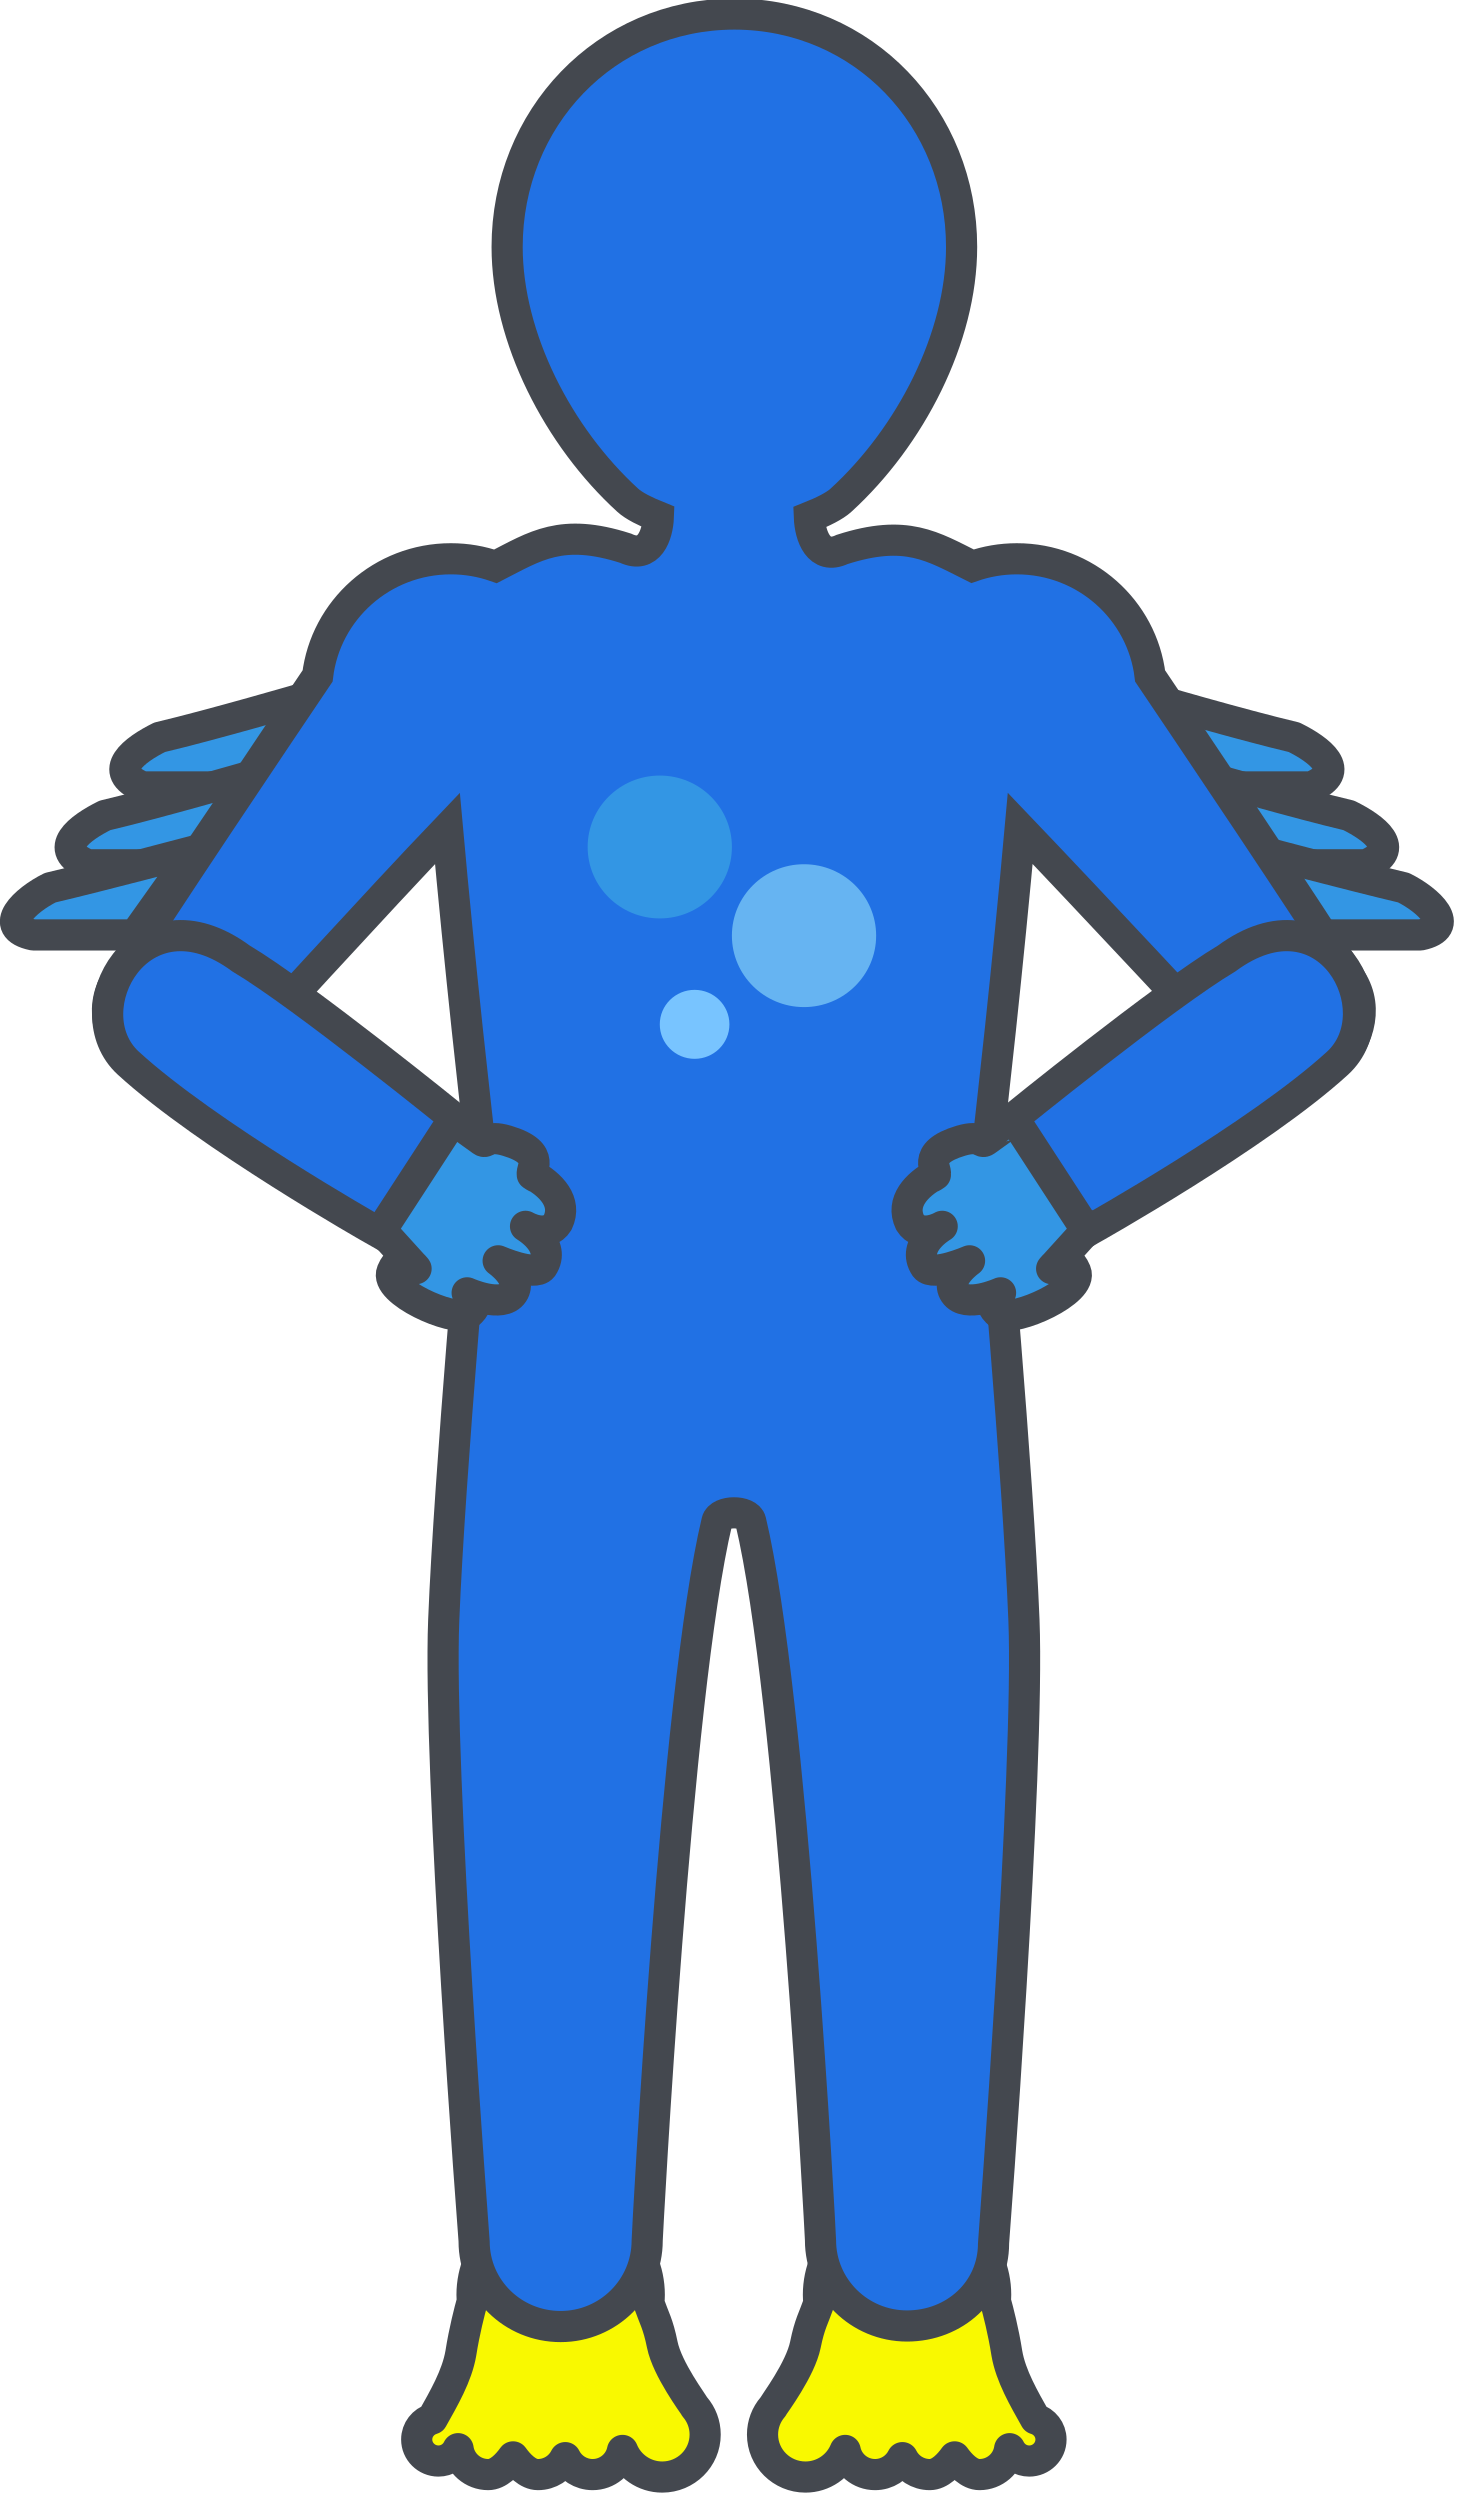
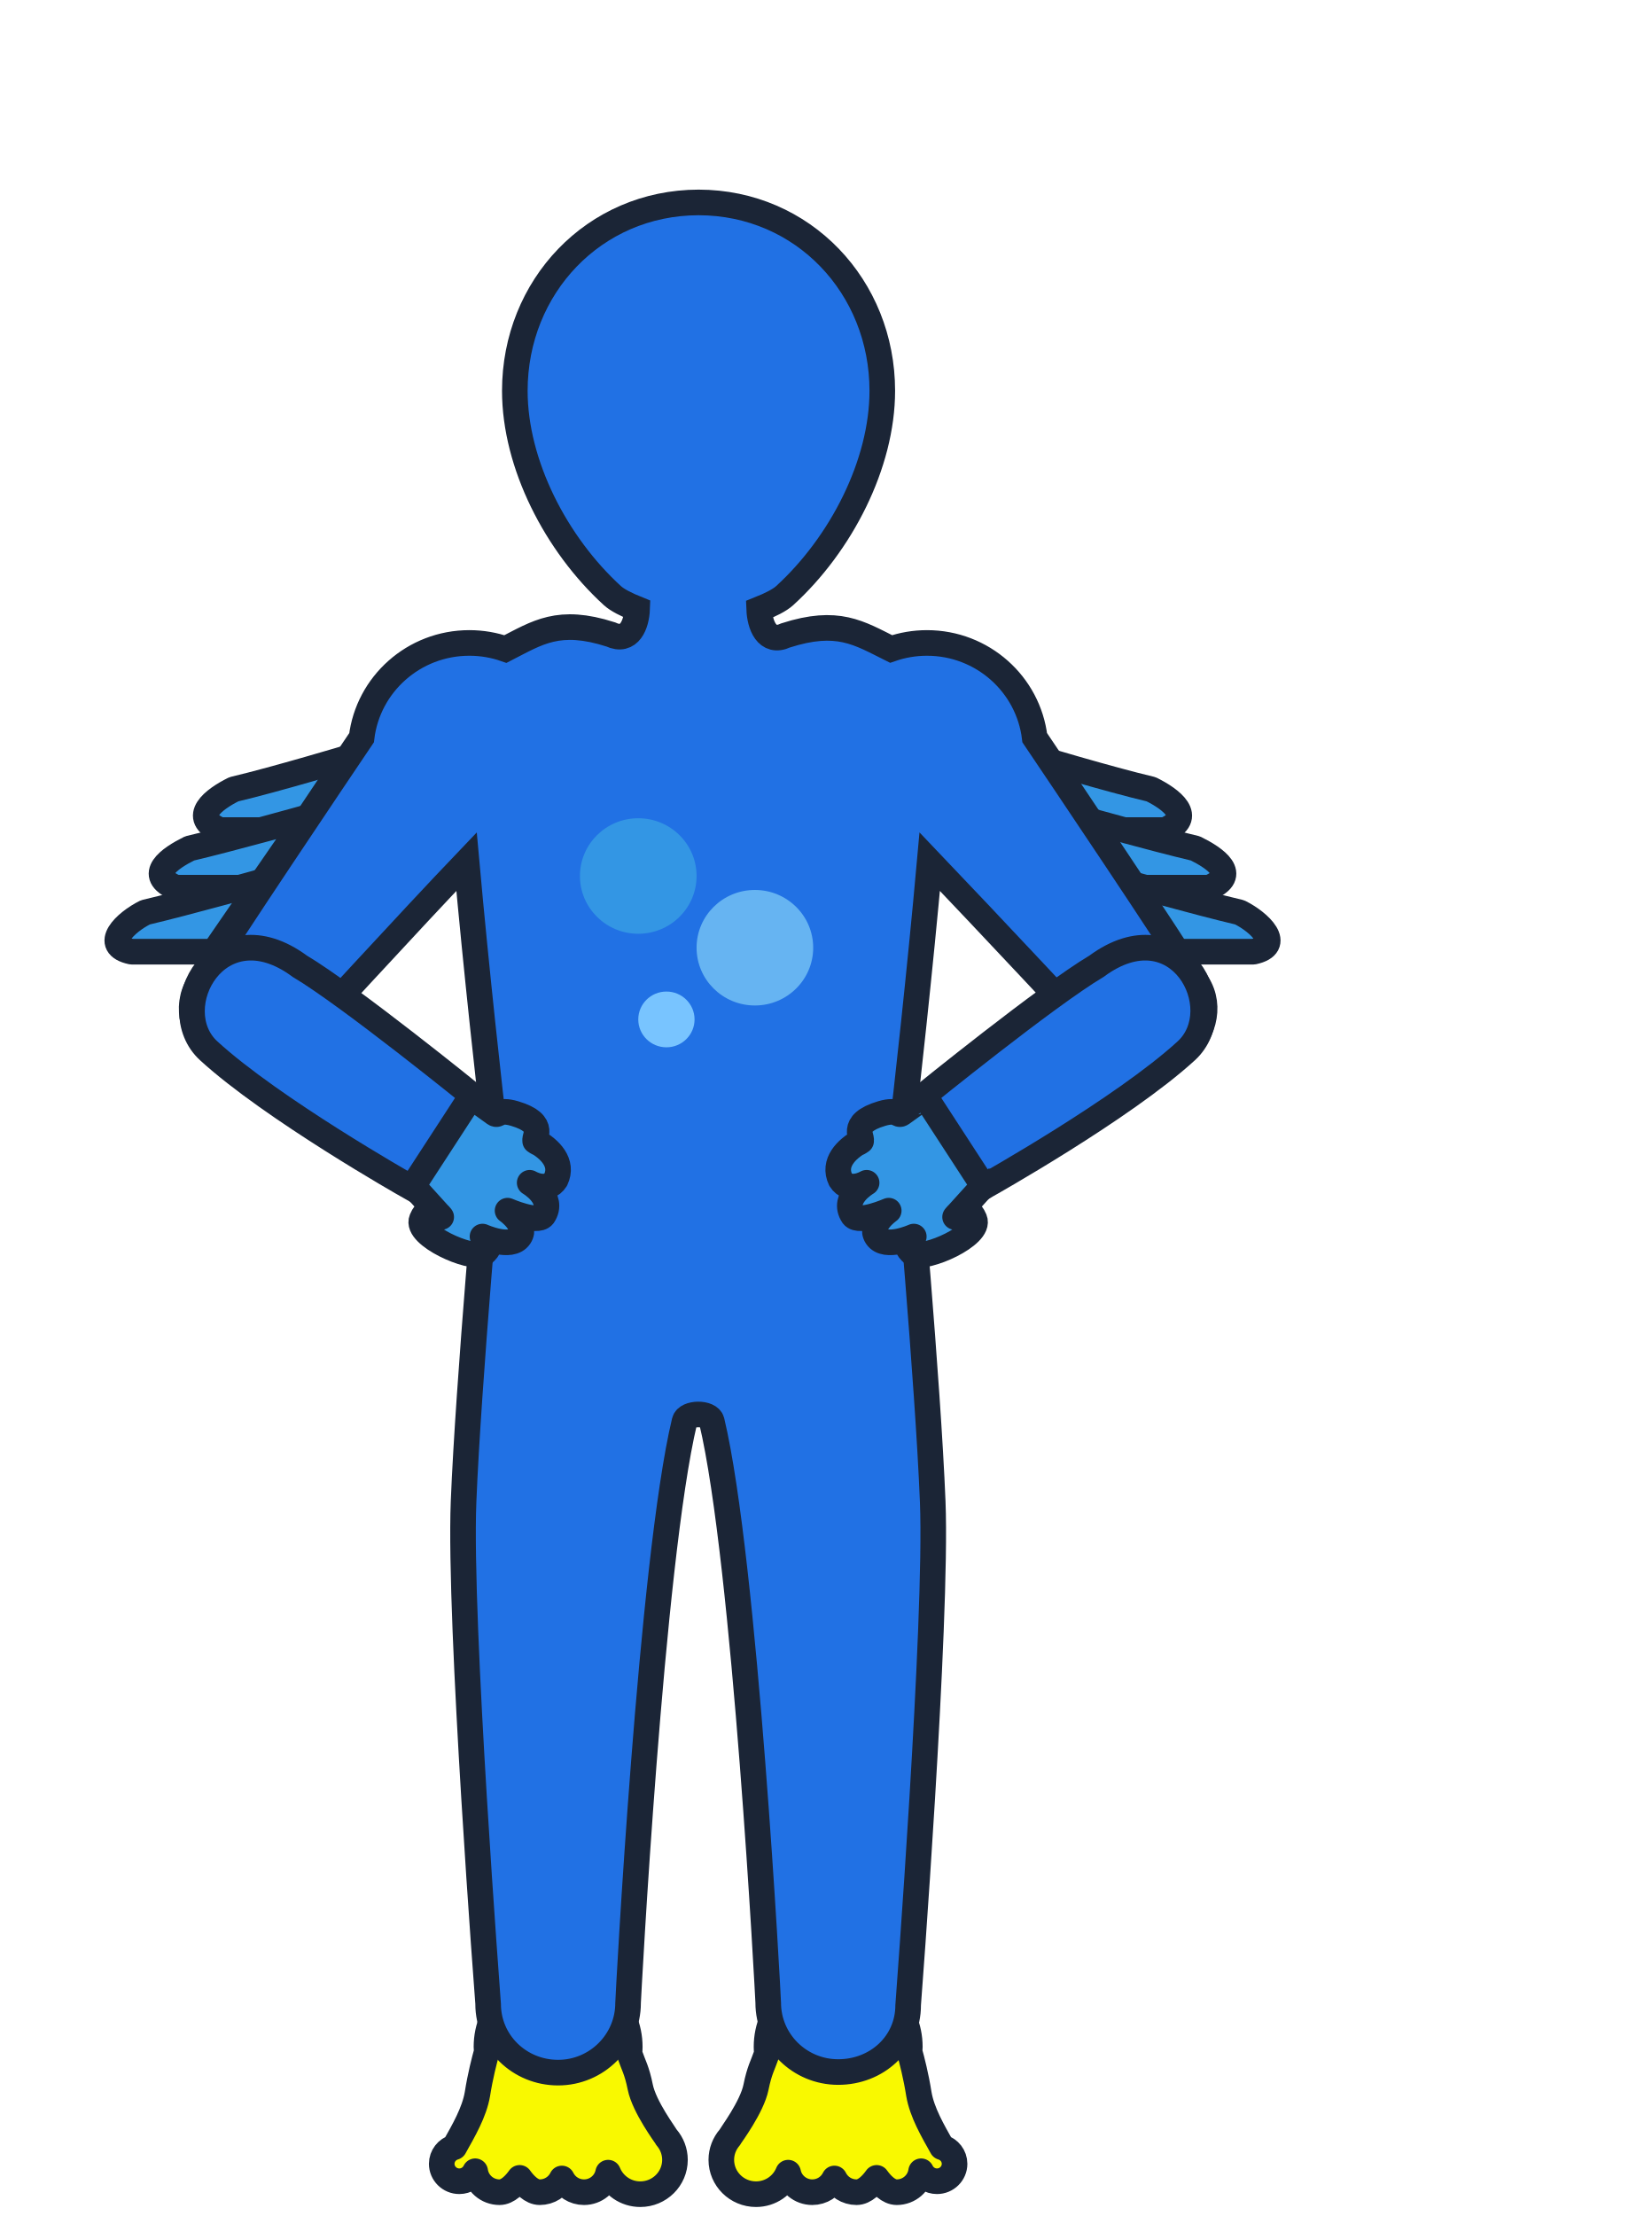
- <svg xmlns="http://www.w3.org/2000/svg" version="1.1" id="Layer_1" x="0px" y="0px" width="187.965px" height="320.881px" viewBox="0 0 187.965 320.881" enable-background="new 0 0 187.965 320.881" xml:space="preserve">
-   <g>
-     <path fill="#3396E4" stroke="#44484F" stroke-width="4" stroke-linecap="round" stroke-linejoin="round" stroke-miterlimit="10" d="   M147.53,89.585c0,0,11.868,3.464,18.571,5.046c3.192,1.58,6.984,4.369,2.196,6.369c-4.788,0-13.087,0-13.087,0L147.53,89.585z" />
-     <path fill="#3396E4" stroke="#44484F" stroke-width="4" stroke-linecap="round" stroke-linejoin="round" stroke-miterlimit="10" d="   M154.553,99.646c0,0,11.869,3.433,18.571,5.013c3.192,1.582,6.983,4.342,2.196,6.342c-4.789,0-13.088,0-13.088,0L154.553,99.646z" />
-     <path fill="#3396E4" stroke="#44484F" stroke-width="4" stroke-linecap="round" stroke-linejoin="round" stroke-miterlimit="10" d="   M161.574,109.204c0,0,11.869,3.153,18.572,4.733c3.191,1.58,6.982,5.062,2.195,6.062c-4.787,0-13.086,0-13.086,0L161.574,109.204z" />
-     <path fill="#3396E4" stroke="#44484F" stroke-width="4" stroke-linecap="round" stroke-linejoin="round" stroke-miterlimit="10" d="   M39.061,89.585c0,0-11.867,3.464-18.57,5.046C17.298,96.211,13.506,99,18.294,101c4.788,0,13.087,0,13.087,0L39.061,89.585z" />
-     <path fill="#3396E4" stroke="#44484F" stroke-width="4" stroke-linecap="round" stroke-linejoin="round" stroke-miterlimit="10" d="   M32.039,99.646c0,0-11.868,3.433-18.571,5.013C10.276,106.24,6.484,109,11.271,111c4.789,0,13.088,0,13.088,0L32.039,99.646z" />
-     <path fill="#3396E4" stroke="#44484F" stroke-width="4" stroke-linecap="round" stroke-linejoin="round" stroke-miterlimit="10" d="   M25.017,109.204c0,0-11.868,3.153-18.57,4.733C3.254,115.518-0.538,119,4.25,120c4.787,0,13.086,0,13.086,0L25.017,109.204z" />
-     <path fill="#F9F900" stroke="#44484F" stroke-width="4" stroke-linecap="round" stroke-linejoin="round" stroke-miterlimit="10" d="   M89.203,308.957c-0.186-0.365-3.561-4.854-4.199-8.017c-0.543-2.692-1.049-3.407-1.723-5.333c0.033-0.351,0.055-0.705,0.055-1.063   c0-6.223-5.093-11.268-11.375-11.268c-6.281,0-11.375,5.045-11.375,11.268c0,0.265,0.022,0.523,0.04,0.785   c-0.356,1.277-1.026,3.854-1.476,6.719c-0.496,2.91-2.213,5.828-3.666,8.426c-1.153,0.34-2,1.387-2,2.64   c0,1.527,1.25,2.767,2.793,2.767c1.115,0,2.069-0.652,2.518-1.588c0.269,1.879,1.895,3.326,3.866,3.326   c1.319,0,2.483-1.282,3.192-2.273c0.708,0.991,1.872,2.273,3.191,2.273c1.545,0,2.876-0.889,3.512-2.177   c0.635,1.288,1.966,2.177,3.511,2.177c1.892,0,3.471-1.332,3.832-3.102c0.815,2.003,2.792,3.418,5.104,3.418   c3.041,0,5.506-2.441,5.506-5.454C90.51,311.137,90.018,309.908,89.203,308.957z" />
-     <path fill="#F9F900" stroke="#44484F" stroke-width="4" stroke-linecap="round" stroke-linejoin="round" stroke-miterlimit="10" d="   M99.18,308.957c0.186-0.365,3.561-4.854,4.198-8.017c0.544-2.692,1.05-3.407,1.723-5.333c-0.032-0.351-0.054-0.705-0.054-1.063   c0-6.223,5.092-11.268,11.374-11.268s11.375,5.045,11.375,11.268c0,0.265-0.022,0.523-0.04,0.785   c0.357,1.277,1.026,3.854,1.477,6.719c0.494,2.91,2.213,5.828,3.666,8.426c1.152,0.34,1.999,1.387,1.999,2.64   c0,1.527-1.251,2.767-2.793,2.767c-1.114,0-2.069-0.652-2.517-1.588c-0.27,1.879-1.896,3.326-3.867,3.326   c-1.318,0-2.484-1.282-3.191-2.273c-0.709,0.991-1.873,2.273-3.191,2.273c-1.545,0-2.877-0.889-3.512-2.177   c-0.636,1.288-1.967,2.177-3.512,2.177c-1.893,0-3.471-1.332-3.832-3.102c-0.814,2.003-2.791,3.418-5.104,3.418   c-3.041,0-5.507-2.441-5.507-5.454C97.871,311.137,98.365,309.908,99.18,308.957z" />
-     <path fill="#2171E4" stroke="#44484F" stroke-width="4" stroke-miterlimit="10" d="M173.424,125.762   c-4.212-6.953-21.975-33.321-25.805-38.999c-1.015-8.472-8.286-15.041-17.11-15.041c-1.995,0-3.907,0.34-5.689,0.957   c-5.136-2.559-8.479-4.805-16.731-2.156c-3.007,1.415-4.114-1.726-4.207-4.138c1.732-0.69,3.244-1.438,4.043-2.169   c8.927-8.148,15.499-20.86,15.499-32.519c0-16.493-12.564-29.868-29.161-29.896C77.663,1.829,65.091,15.204,65.091,31.697   c0,11.658,6.563,24.37,15.492,32.519c0.78,0.713,2.238,1.442,3.919,2.119c-0.088,2.368-1.193,5.447-4.207,4.03   c-8.231-2.643-11.58-0.292-16.693,2.326c-1.793-0.626-3.719-0.97-5.729-0.97c-8.824,0-16.094,6.569-17.109,15.041   c-3.83,5.678-21.593,32.046-25.805,38.999c-4.857,7.612,6.527,18.896,14.294,10.985c2.427-2.637,19.382-21.219,28.175-30.416   C58.967,123.437,61.111,143,62.103,151h-0.976c0,0-3.417,37.979-4.174,56.95c-0.756,18.969,3.9,79.685,3.9,79.735   c0,6.074,4.974,10.932,11.107,10.932c6.135,0,11.107-4.96,11.107-11.036c0-0.47,3.66-70.177,8.965-92.336   c0.339-1.413,3.977-1.436,4.315-0.02c5.305,22.157,8.966,91.848,8.966,92.318c0,6.076,4.973,11.003,11.106,11.003   s11.106-4.531,11.106-10.606c0-0.05,4.657-61.022,3.901-79.992c-0.757-18.969-4.174-56.948-4.174-56.948h-0.976   c0.991-8,3.134-27.556,4.672-44.673c8.791,9.197,25.751,27.368,28.179,30.005C166.896,144.242,178.281,133.374,173.424,125.762z" />
+ <svg xmlns="http://www.w3.org/2000/svg" version="1.1" x="0px" y="0px" width="258px" height="346.166px" viewBox="0 0 258 346.166" style="enable-background:new 0 0 258 346.166;" xml:space="preserve">
+   <g id="sharkmanBody">
+     <rect x="-0.333" y="-0.334" style="fill:none;" width="258" height="347" />
    <g>
-       <ellipse fill="#78C4FF" cx="89.154" cy="131.477" rx="4.469" ry="4.426" />
-       <ellipse fill="#66B4F2" cx="103.198" cy="120.095" rx="9.257" ry="9.168" />
-       <ellipse fill="#3396E4" cx="84.685" cy="108.713" rx="9.257" ry="9.168" />
+       <g>
+         <path style="fill:#3396E4;stroke:#1B2536;stroke-width:4;stroke-linecap:round;stroke-linejoin:round;stroke-miterlimit:10;" d="     M161.572,118.226c0,0,11.682,3.511,18.277,5.068c3.143,1.555,6.875,4.372,2.162,6.372c-4.712,0-12.881,0-12.881,0     L161.572,118.226z" />
+         <path style="fill:#3396E4;stroke:#1B2536;stroke-width:4;stroke-linecap:round;stroke-linejoin:round;stroke-miterlimit:10;" d="     M168.483,127.704c0,0,11.683,3.272,18.278,4.827c3.143,1.558,6.874,4.135,2.162,6.135c-4.713,0-12.882,0-12.882,0     L168.483,127.704z" />
+         <path style="fill:#3396E4;stroke:#1B2536;stroke-width:4;stroke-linecap:round;stroke-linejoin:round;stroke-miterlimit:10;" d="     M175.394,137.684c0,0,11.683,3.282,18.279,4.836c3.141,1.556,6.872,5.146,2.161,6.146c-4.711,0-12.88,0-12.88,0L175.394,137.684z     " />
+         <path style="fill:#3396E4;stroke:#1B2536;stroke-width:4;stroke-linecap:round;stroke-linejoin:round;stroke-miterlimit:10;" d="     M54.816,118.226c0,0-11.68,3.511-18.277,5.068c-3.143,1.555-6.874,4.372-2.162,6.372c4.712,0,12.88,0,12.88,0L54.816,118.226z" />
+         <path style="fill:#3396E4;stroke:#1B2536;stroke-width:4;stroke-linecap:round;stroke-linejoin:round;stroke-miterlimit:10;" d="     M47.905,127.704c0,0-11.681,3.272-18.278,4.827c-3.141,1.558-6.873,4.135-2.162,6.135c4.713,0,12.881,0,12.881,0L47.905,127.704z     " />
+         <path style="fill:#3396E4;stroke:#1B2536;stroke-width:4;stroke-linecap:round;stroke-linejoin:round;stroke-miterlimit:10;" d="     M40.994,137.684c0,0-11.681,3.282-18.277,4.836c-3.142,1.556-6.873,5.146-2.161,6.146c4.711,0,12.88,0,12.88,0L40.994,137.684z" />
+         <path style="fill:#F9F900;stroke:#1B2536;stroke-width:4;stroke-linecap:round;stroke-linejoin:round;stroke-miterlimit:10;" d="     M104.166,333.924c-0.183-0.359-3.504-4.777-4.133-7.89c-0.534-2.649-1.032-3.354-1.695-5.248     c0.033-0.346,0.054-0.694,0.054-1.048c0-6.124-5.012-11.09-11.195-11.09c-6.182,0-11.194,4.966-11.194,11.09     c0,0.261,0.021,0.516,0.039,0.773c-0.351,1.256-1.011,3.793-1.453,6.611c-0.489,2.865-2.178,5.737-3.608,8.293     c-1.135,0.335-1.968,1.365-1.968,2.599c0,1.503,1.23,2.723,2.749,2.723c1.098,0,2.037-0.642,2.478-1.562     c0.264,1.849,1.864,3.274,3.805,3.274c1.299,0,2.444-1.264,3.143-2.239c0.697,0.976,1.842,2.239,3.141,2.239     c1.52,0,2.83-0.875,3.456-2.144c0.625,1.269,1.935,2.144,3.456,2.144c1.861,0,3.416-1.312,3.771-3.054     c0.803,1.972,2.748,3.364,5.023,3.364c2.993,0,5.419-2.402,5.419-5.368C105.452,336.069,104.968,334.86,104.166,333.924z" />
+         <path style="fill:#F9F900;stroke:#1B2536;stroke-width:4;stroke-linecap:round;stroke-linejoin:round;stroke-miterlimit:10;" d="     M113.985,333.924c0.183-0.359,3.505-4.777,4.132-7.89c0.536-2.649,1.033-3.354,1.695-5.248c-0.031-0.346-0.053-0.694-0.053-1.048     c0-6.124,5.011-11.09,11.194-11.09c6.183,0,11.194,4.966,11.194,11.09c0,0.261-0.021,0.516-0.038,0.773     c0.353,1.256,1.01,3.793,1.453,6.611c0.486,2.865,2.177,5.737,3.608,8.293c1.134,0.335,1.967,1.365,1.967,2.599     c0,1.503-1.23,2.723-2.749,2.723c-1.096,0-2.036-0.642-2.477-1.562c-0.265,1.849-1.865,3.274-3.806,3.274     c-1.298,0-2.444-1.264-3.142-2.239c-0.697,0.976-1.843,2.239-3.141,2.239c-1.521,0-2.831-0.875-3.456-2.144     c-0.626,1.269-1.937,2.144-3.456,2.144c-1.862,0-3.417-1.312-3.772-3.054c-0.802,1.972-2.747,3.364-5.023,3.364     c-2.993,0-5.42-2.402-5.42-5.368C112.697,336.069,113.184,334.86,113.985,333.924z" />
+         <path style="fill:#2171E4;stroke:#1B2536;stroke-width:4;stroke-miterlimit:10;" d="M187.057,153.623     c-4.145-6.844-21.627-32.795-25.397-38.383c-0.997-8.338-8.154-14.804-16.839-14.804c-1.964,0-3.846,0.334-5.601,0.942     c-5.054-2.518-8.346-4.729-16.467-2.123c-2.959,1.393-4.049-1.698-4.141-4.072c1.705-0.68,3.193-1.416,3.979-2.135     c8.785-8.02,15.254-20.53,15.254-32.004c0-16.233-12.365-29.396-28.7-29.423c-16.336,0.027-28.711,13.19-28.711,29.423     c0,11.474,6.46,23.985,15.248,32.004c0.768,0.702,2.203,1.42,3.857,2.086c-0.086,2.331-1.174,5.361-4.141,3.966     c-8.102-2.601-11.397-0.288-16.43,2.289c-1.765-0.616-3.66-0.954-5.638-0.954c-8.685,0-15.839,6.465-16.839,14.804     c-3.77,5.588-21.251,31.539-25.397,38.383c-4.781,7.492,6.424,18.597,14.068,10.812c2.388-2.595,19.075-20.781,27.729-29.833     c1.515,16.834,3.625,36.064,4.601,44.064h-0.96c0,0-3.363,37.278-4.108,55.948c-0.744,18.669,3.839,78.378,3.839,78.425     c0,5.98,4.895,10.732,10.932,10.732c6.038,0,10.933-4.893,10.933-10.873c0-0.463,3.602-69.074,8.823-90.883     c0.333-1.391,3.915-1.417,4.248-0.023c5.22,21.807,8.824,90.396,8.824,90.859c0,5.979,4.895,10.828,10.931,10.828     c6.038,0,10.932-4.461,10.932-10.441c0-0.048,4.584-59.956,3.839-78.625c-0.744-18.67-4.107-55.947-4.107-55.947h-0.96     c0.976-8,3.085-27.223,4.597-44.068c8.653,9.052,25.346,26.884,27.734,29.479C180.633,171.864,191.838,161.115,187.057,153.623z" />
+         <g>
+           <ellipse style="fill:#78C4FF;" cx="104.118" cy="159.247" rx="4.397" ry="4.355" />
+           <ellipse style="fill:#66B4F2;" cx="117.94" cy="148.045" rx="9.11" ry="9.023" />
+           <ellipse style="fill:#3396E4;" cx="99.719" cy="136.843" rx="9.111" ry="9.023" />
+         </g>
+       </g>
+       <g>
+         <path style="fill:#2171E4;stroke:#1B2536;stroke-width:4;stroke-miterlimit:10;" d="M144.143,171.308l-0.005-0.008     c0,0,19.429-15.756,27.185-20.367c12.766-9.423,21.226,6.614,14.007,13.224c-9.906,9.07-31.26,21.044-31.26,21.044l-0.002-0.002     c-1.355,0.882-2.974,1.398-4.716,1.398c-4.752,0-8.603-3.814-8.603-8.521C140.749,175.313,142.083,172.863,144.143,171.308z" />
+         <path style="fill:#3396E4;stroke:#1B2536;stroke-width:4;stroke-linecap:round;stroke-linejoin:round;stroke-miterlimit:10;" d="     M153.616,185.258L144.54,171.3c-0.001,0-1.645,1.205-3.641,2.629c-0.683,0.487-0.516-0.758-3.147,0.021     c-5.342,1.581-2.702,3.923-3.299,4.328c-1.016,0.687,0.537-0.292,0,0c-2.2,1.194-4.384,3.375-3.127,5.991     c1.32,2.128,4.07,0.494,4.07,0.494s-4.007,2.334-2.121,5.135c0.941,1.244,5.576-0.778,5.576-0.778s-3.134,2.19-1.879,4.058     c1.329,2.009,5.795-0.013,5.795-0.013s-2.32,0.862-0.068,2.723c1.938,0.927,10.608-2.898,9.555-5.42     c-1.221-2.919-3.036-0.354-3.036-0.354L153.616,185.258z" />
+       </g>
+       <g>
+         <path style="fill:#2171E4;stroke:#1B2536;stroke-width:4;stroke-miterlimit:10;" d="M74.01,171.308l0.004-0.008     c0,0-19.429-15.756-27.187-20.367c-12.764-9.423-21.433,6.614-14.213,13.224c9.906,9.07,31.052,21.044,31.052,21.044v-0.002     c3,0.882,3.182,1.398,4.926,1.398c4.749,0,8.706-3.814,8.706-8.521C77.298,175.313,76.068,172.863,74.01,171.308z" />
+         <path style="fill:#3396E4;stroke:#1B2536;stroke-width:4;stroke-linecap:round;stroke-linejoin:round;stroke-miterlimit:10;" d="     M64.535,185.258l9.077-13.958c0,0,1.644,1.205,3.64,2.629c0.682,0.487,0.516-0.758,3.147,0.021     c5.341,1.581,2.701,3.923,3.298,4.328c1.016,0.687-0.536-0.292,0,0c2.2,1.194,4.384,3.375,3.128,5.991     c-1.321,2.128-4.07,0.494-4.07,0.494s4.006,2.334,2.121,5.135c-0.942,1.244-5.577-0.778-5.577-0.778s3.135,2.19,1.878,4.058     c-1.328,2.009-5.793-0.013-5.793-0.013s2.319,0.862,0.067,2.723c-1.936,0.927-10.607-2.898-9.553-5.42     c1.22-2.919,3.035-0.354,3.035-0.354L64.535,185.258z" />
+       </g>
    </g>
  </g>
-   <g>
-     <path fill="#2171E4" stroke="#44484F" stroke-width="4" stroke-miterlimit="10" d="M129.82,143.73l-0.005-0.008   c0,0,19.741-16.009,27.622-20.693c12.97-9.574,21.565,6.72,14.231,13.437c-10.065,9.216-31.763,21.382-31.763,21.382l-0.002-0.002   c-1.376,0.896-3.021,1.421-4.791,1.421c-4.828,0-8.74-3.876-8.74-8.658C126.373,147.801,127.729,145.312,129.82,143.73z" />
-     <path fill="#3396E4" stroke="#44484F" stroke-width="4" stroke-linecap="round" stroke-linejoin="round" stroke-miterlimit="10" d="   M139.446,157.904l-9.222-14.182c-0.001,0-1.671,1.225-3.699,2.672c-0.693,0.495-0.523-0.771-3.198,0.021   c-5.427,1.606-2.745,3.986-3.352,4.397c-1.032,0.697,0.545-0.297,0,0c-2.235,1.214-4.454,3.429-3.177,6.088   c1.342,2.161,4.135,0.501,4.135,0.501s-4.07,2.371-2.154,5.217c0.957,1.265,5.665-0.79,5.665-0.79s-3.185,2.226-1.908,4.123   c1.35,2.041,5.887-0.013,5.887-0.013s-2.356,0.876-0.068,2.766c1.969,0.942,10.778-2.945,9.708-5.507   c-1.24-2.966-3.085-0.36-3.085-0.36L139.446,157.904z" />
-   </g>
-   <g>
-     <path fill="#2171E4" stroke="#44484F" stroke-width="4" stroke-miterlimit="10" d="M58.562,143.73l0.004-0.008   c0,0-19.741-16.009-27.623-20.693c-12.969-9.574-21.803,6.72-14.468,13.437C26.541,145.682,48,157.848,48,157.848v-0.002   c2,0.896,3.26,1.421,5.031,1.421c4.826,0,8.859-3.876,8.859-8.658C61.891,147.801,60.653,145.312,58.562,143.73z" />
-     <path fill="#3396E4" stroke="#44484F" stroke-width="4" stroke-linecap="round" stroke-linejoin="round" stroke-miterlimit="10" d="   M48.936,157.904l9.223-14.182c0,0,1.67,1.225,3.698,2.672c0.693,0.495,0.524-0.771,3.198,0.021   c5.427,1.606,2.744,3.986,3.352,4.397c1.032,0.697-0.545-0.297,0,0c2.234,1.214,4.454,3.429,3.178,6.088   c-1.342,2.161-4.135,0.501-4.135,0.501s4.069,2.371,2.154,5.217c-0.957,1.265-5.666-0.79-5.666-0.79s3.186,2.226,1.908,4.123   c-1.35,2.041-5.887-0.013-5.887-0.013s2.356,0.876,0.068,2.766c-1.968,0.942-10.777-2.945-9.707-5.507   c1.239-2.966,3.084-0.36,3.084-0.36L48.936,157.904z" />
-   </g>
+   <g id="Layer_1">
+ </g>
</svg>
